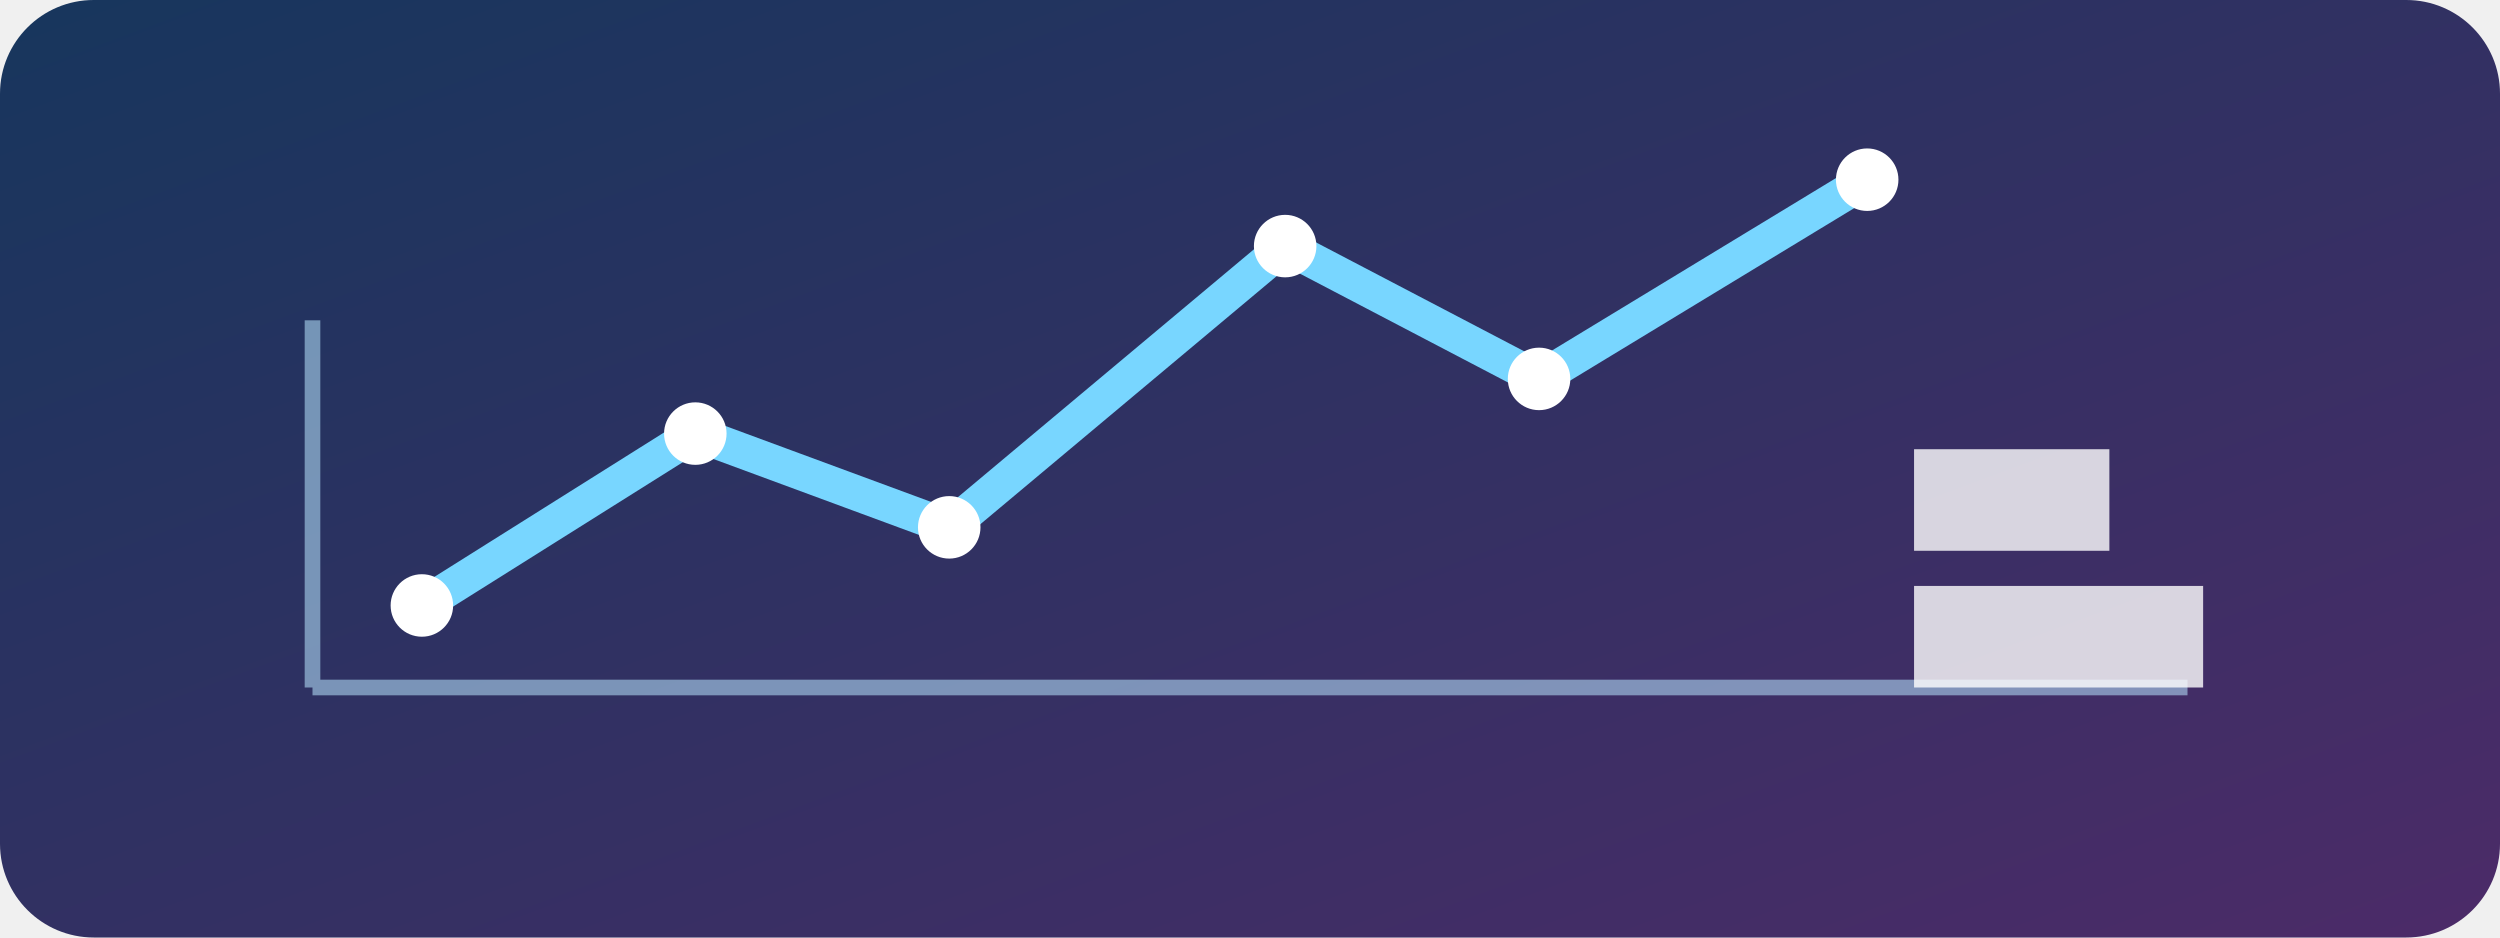
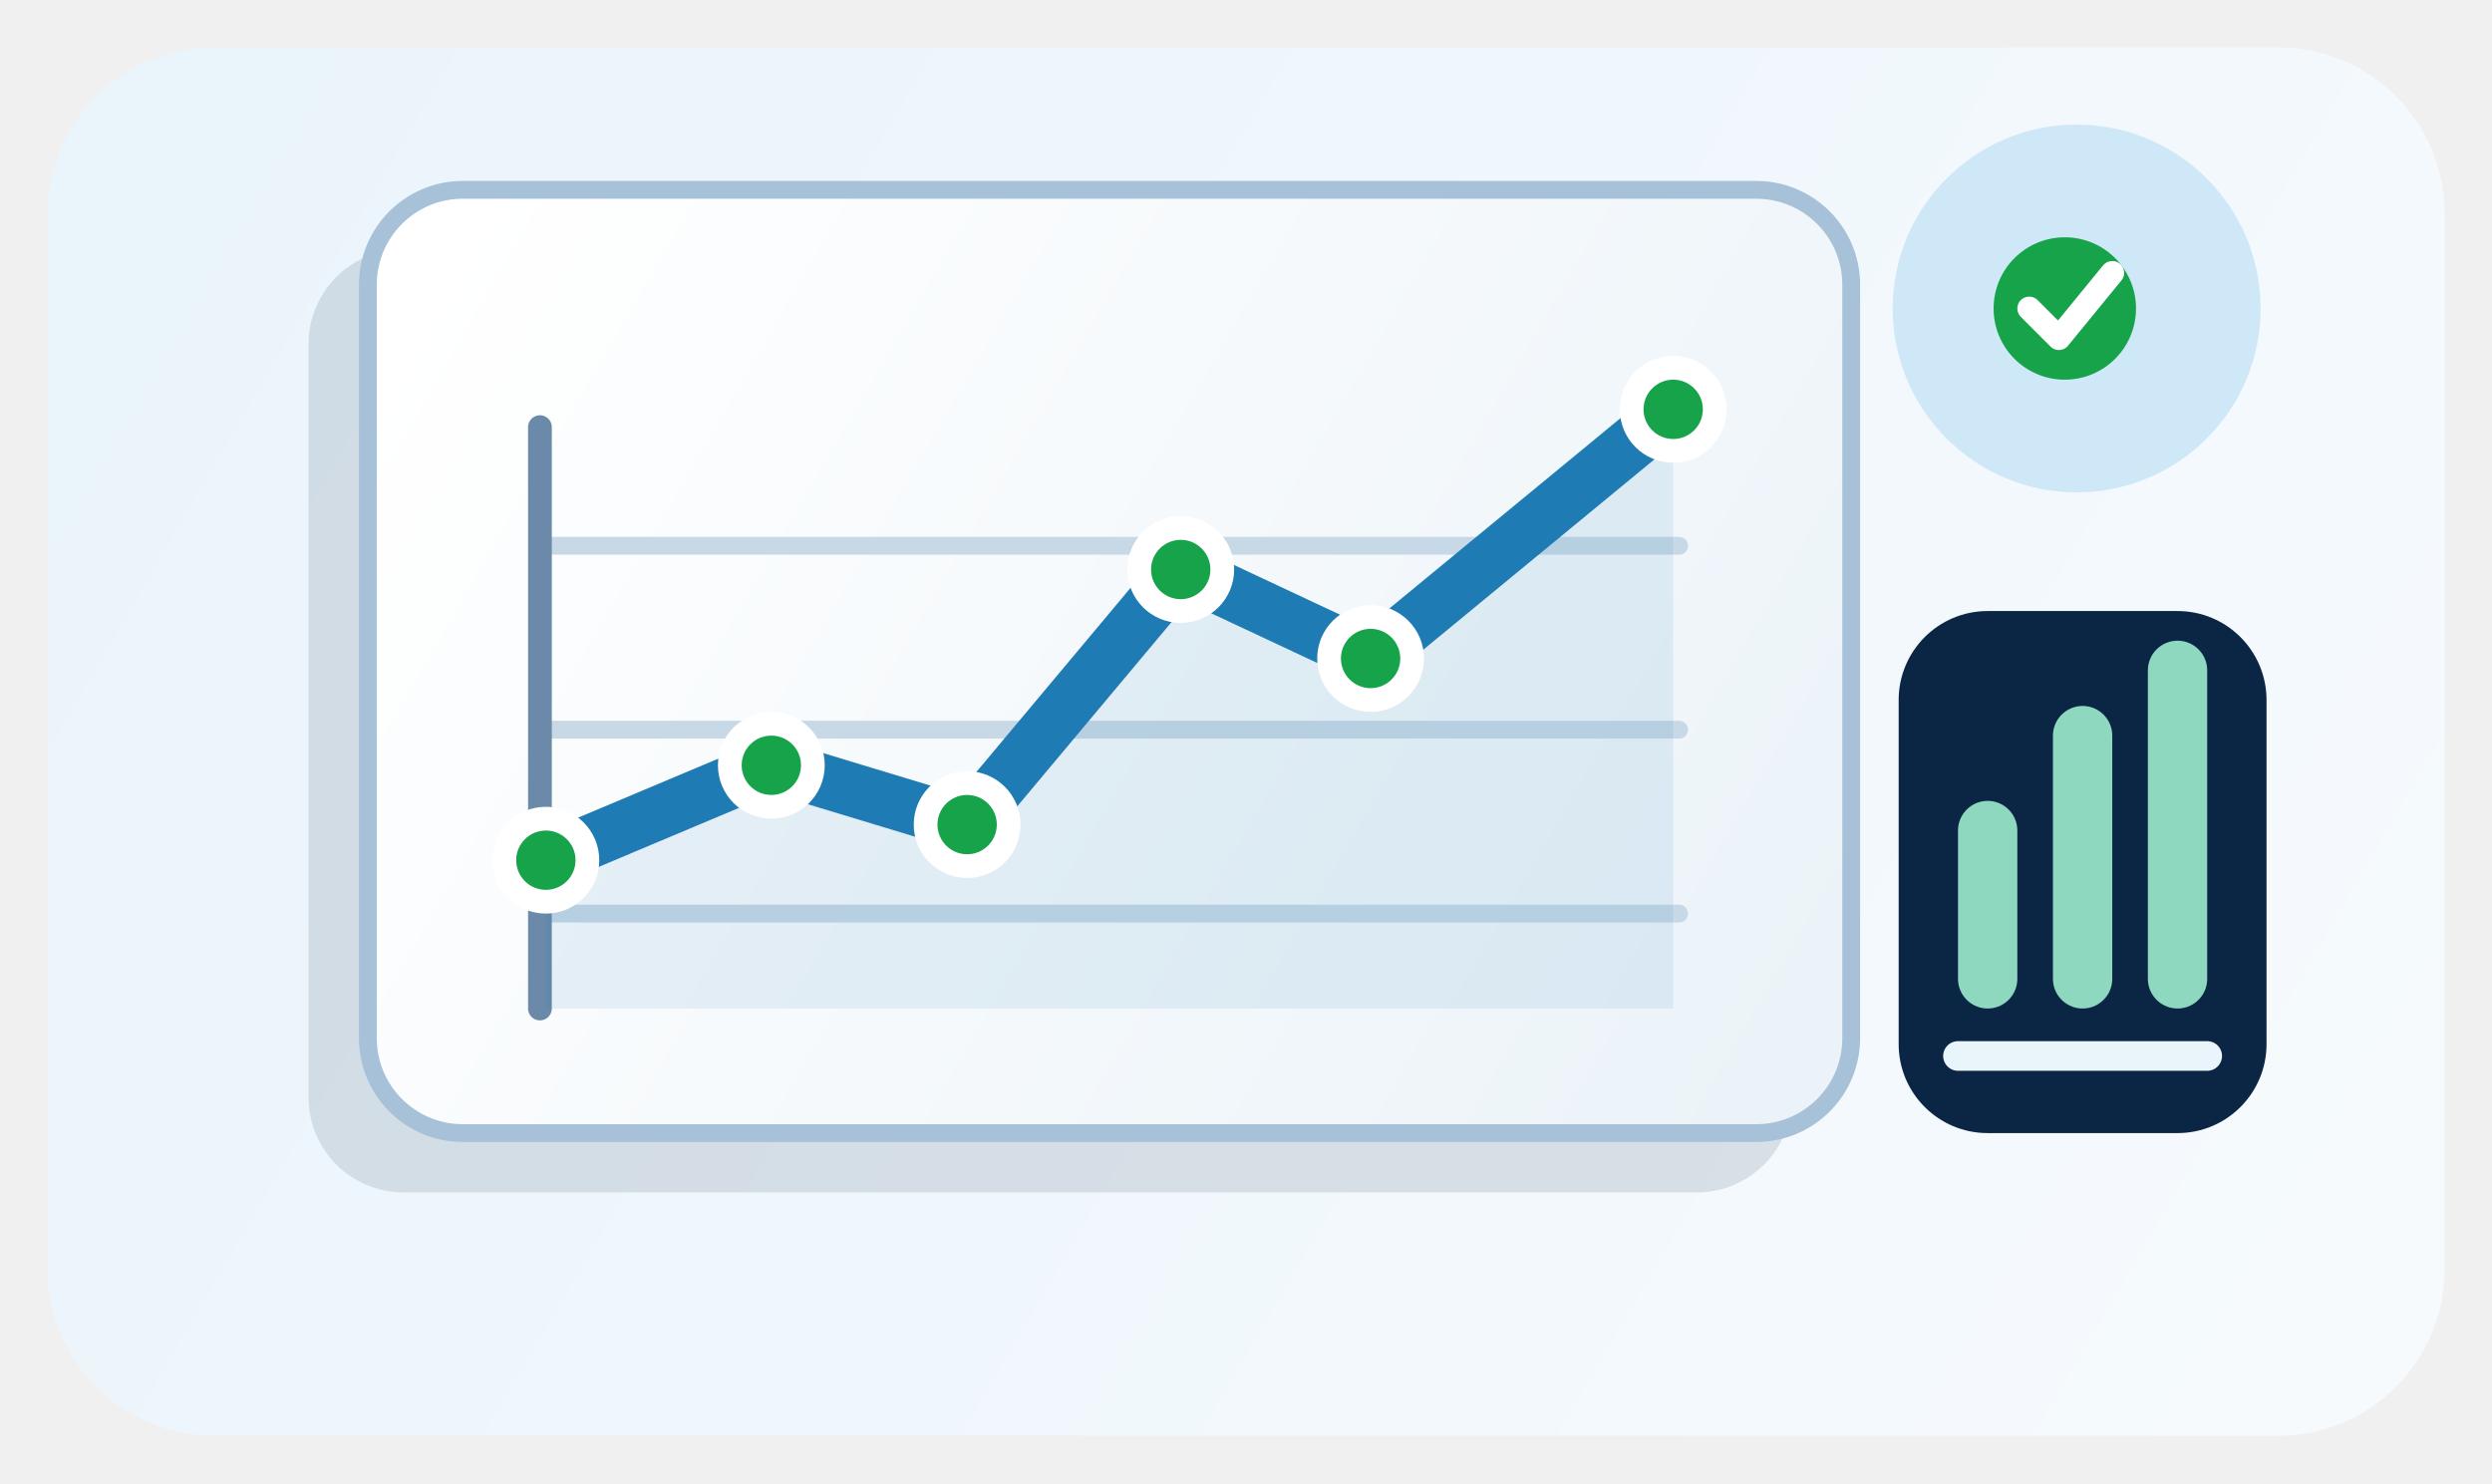
- <svg xmlns="http://www.w3.org/2000/svg" viewBox="0 0 640 240" role="img" aria-labelledby="title desc">
+ <svg xmlns="http://www.w3.org/2000/svg" width="420" height="250" viewBox="0 0 420 250" fill="none" role="img" aria-labelledby="title desc">
  <defs>
-     <linearGradient id="g" x1="0" x2="1" y1="0" y2="1">
-       <stop stop-color="#17365d" />
-       <stop offset="1" stop-color="#4c2b68" />
+     <linearGradient id="bg" x1="30" y1="20" x2="390" y2="230" gradientUnits="userSpaceOnUse">
+       <stop stop-color="#EAF4FB" />
+       <stop offset="1" stop-color="#F6FAFD" />
+     </linearGradient>
+     <linearGradient id="panel" x1="70" y1="48" x2="340" y2="205" gradientUnits="userSpaceOnUse">
+       <stop stop-color="#FFFFFF" />
+       <stop offset="1" stop-color="#E8F1F7" />
    </linearGradient>
  </defs>
-   <rect width="640" height="240" rx="24" fill="url(#g)" />
-   <path d="M80 176V82M80 176h480" stroke="#b8e5ff" stroke-width="4" opacity=".55" />
-   <path d="M108 155l70-44 65 24 86-72 65 34 84-51" fill="none" stroke="#78d6ff" stroke-width="9" stroke-linecap="round" stroke-linejoin="round" />
-   <g fill="#fff">
-     <circle cx="108" cy="155" r="8" />
-     <circle cx="178" cy="111" r="8" />
-     <circle cx="243" cy="135" r="8" />
-     <circle cx="329" cy="63" r="8" />
-     <circle cx="394" cy="97" r="8" />
-     <circle cx="478" cy="46" r="8" />
+   <rect x="8" y="8" width="404" height="234" rx="28" fill="url(#bg)" />
+   <circle cx="350" cy="52" r="31" fill="#CFE8F8" />
+   <rect x="52" y="42" width="250" height="159" rx="16" fill="#0B2545" opacity=".12" />
+   <rect x="62" y="32" width="250" height="159" rx="16" fill="url(#panel)" stroke="#A7C1D9" stroke-width="3" />
+   <path d="M91 154H283M91 123H283M91 92H283" stroke="#C7D8E6" stroke-width="3" stroke-linecap="round" />
+   <path d="M91 170V72" stroke="#6B8AA9" stroke-width="4" stroke-linecap="round" />
+   <path d="M92 145L130 129L163 139L199 96L231 111L282 69" fill="none" stroke="#1F7BB3" stroke-width="9" stroke-linecap="round" stroke-linejoin="round" />
+   <path d="M92 145L130 129L163 139L199 96L231 111L282 69V170H92Z" fill="#1F7BB3" opacity=".1" />
+   <g fill="#16A34A" stroke="white" stroke-width="4">
+     <circle cx="92" cy="145" r="7" />
+     <circle cx="130" cy="129" r="7" />
+     <circle cx="163" cy="139" r="7" />
+     <circle cx="199" cy="96" r="7" />
+     <circle cx="231" cy="111" r="7" />
+     <circle cx="282" cy="69" r="7" />
  </g>
-   <path d="M490 150h74v26h-74zM490 115h50v26h-50z" fill="#fff" opacity=".8" />
+   <rect x="320" y="103" width="62" height="88" rx="15" fill="#0B2545" />
+   <path d="M335 165V140M351 165V124M367 165V113" stroke="#8ED8C0" stroke-width="10" stroke-linecap="round" />
+   <path d="M330 178H372" stroke="#EAF4FB" stroke-width="5" stroke-linecap="round" />
+   <circle cx="348" cy="52" r="12" fill="#16A34A" />
+   <path d="M342 52L347 57L356 46" stroke="white" stroke-width="4" stroke-linecap="round" stroke-linejoin="round" />
</svg>
